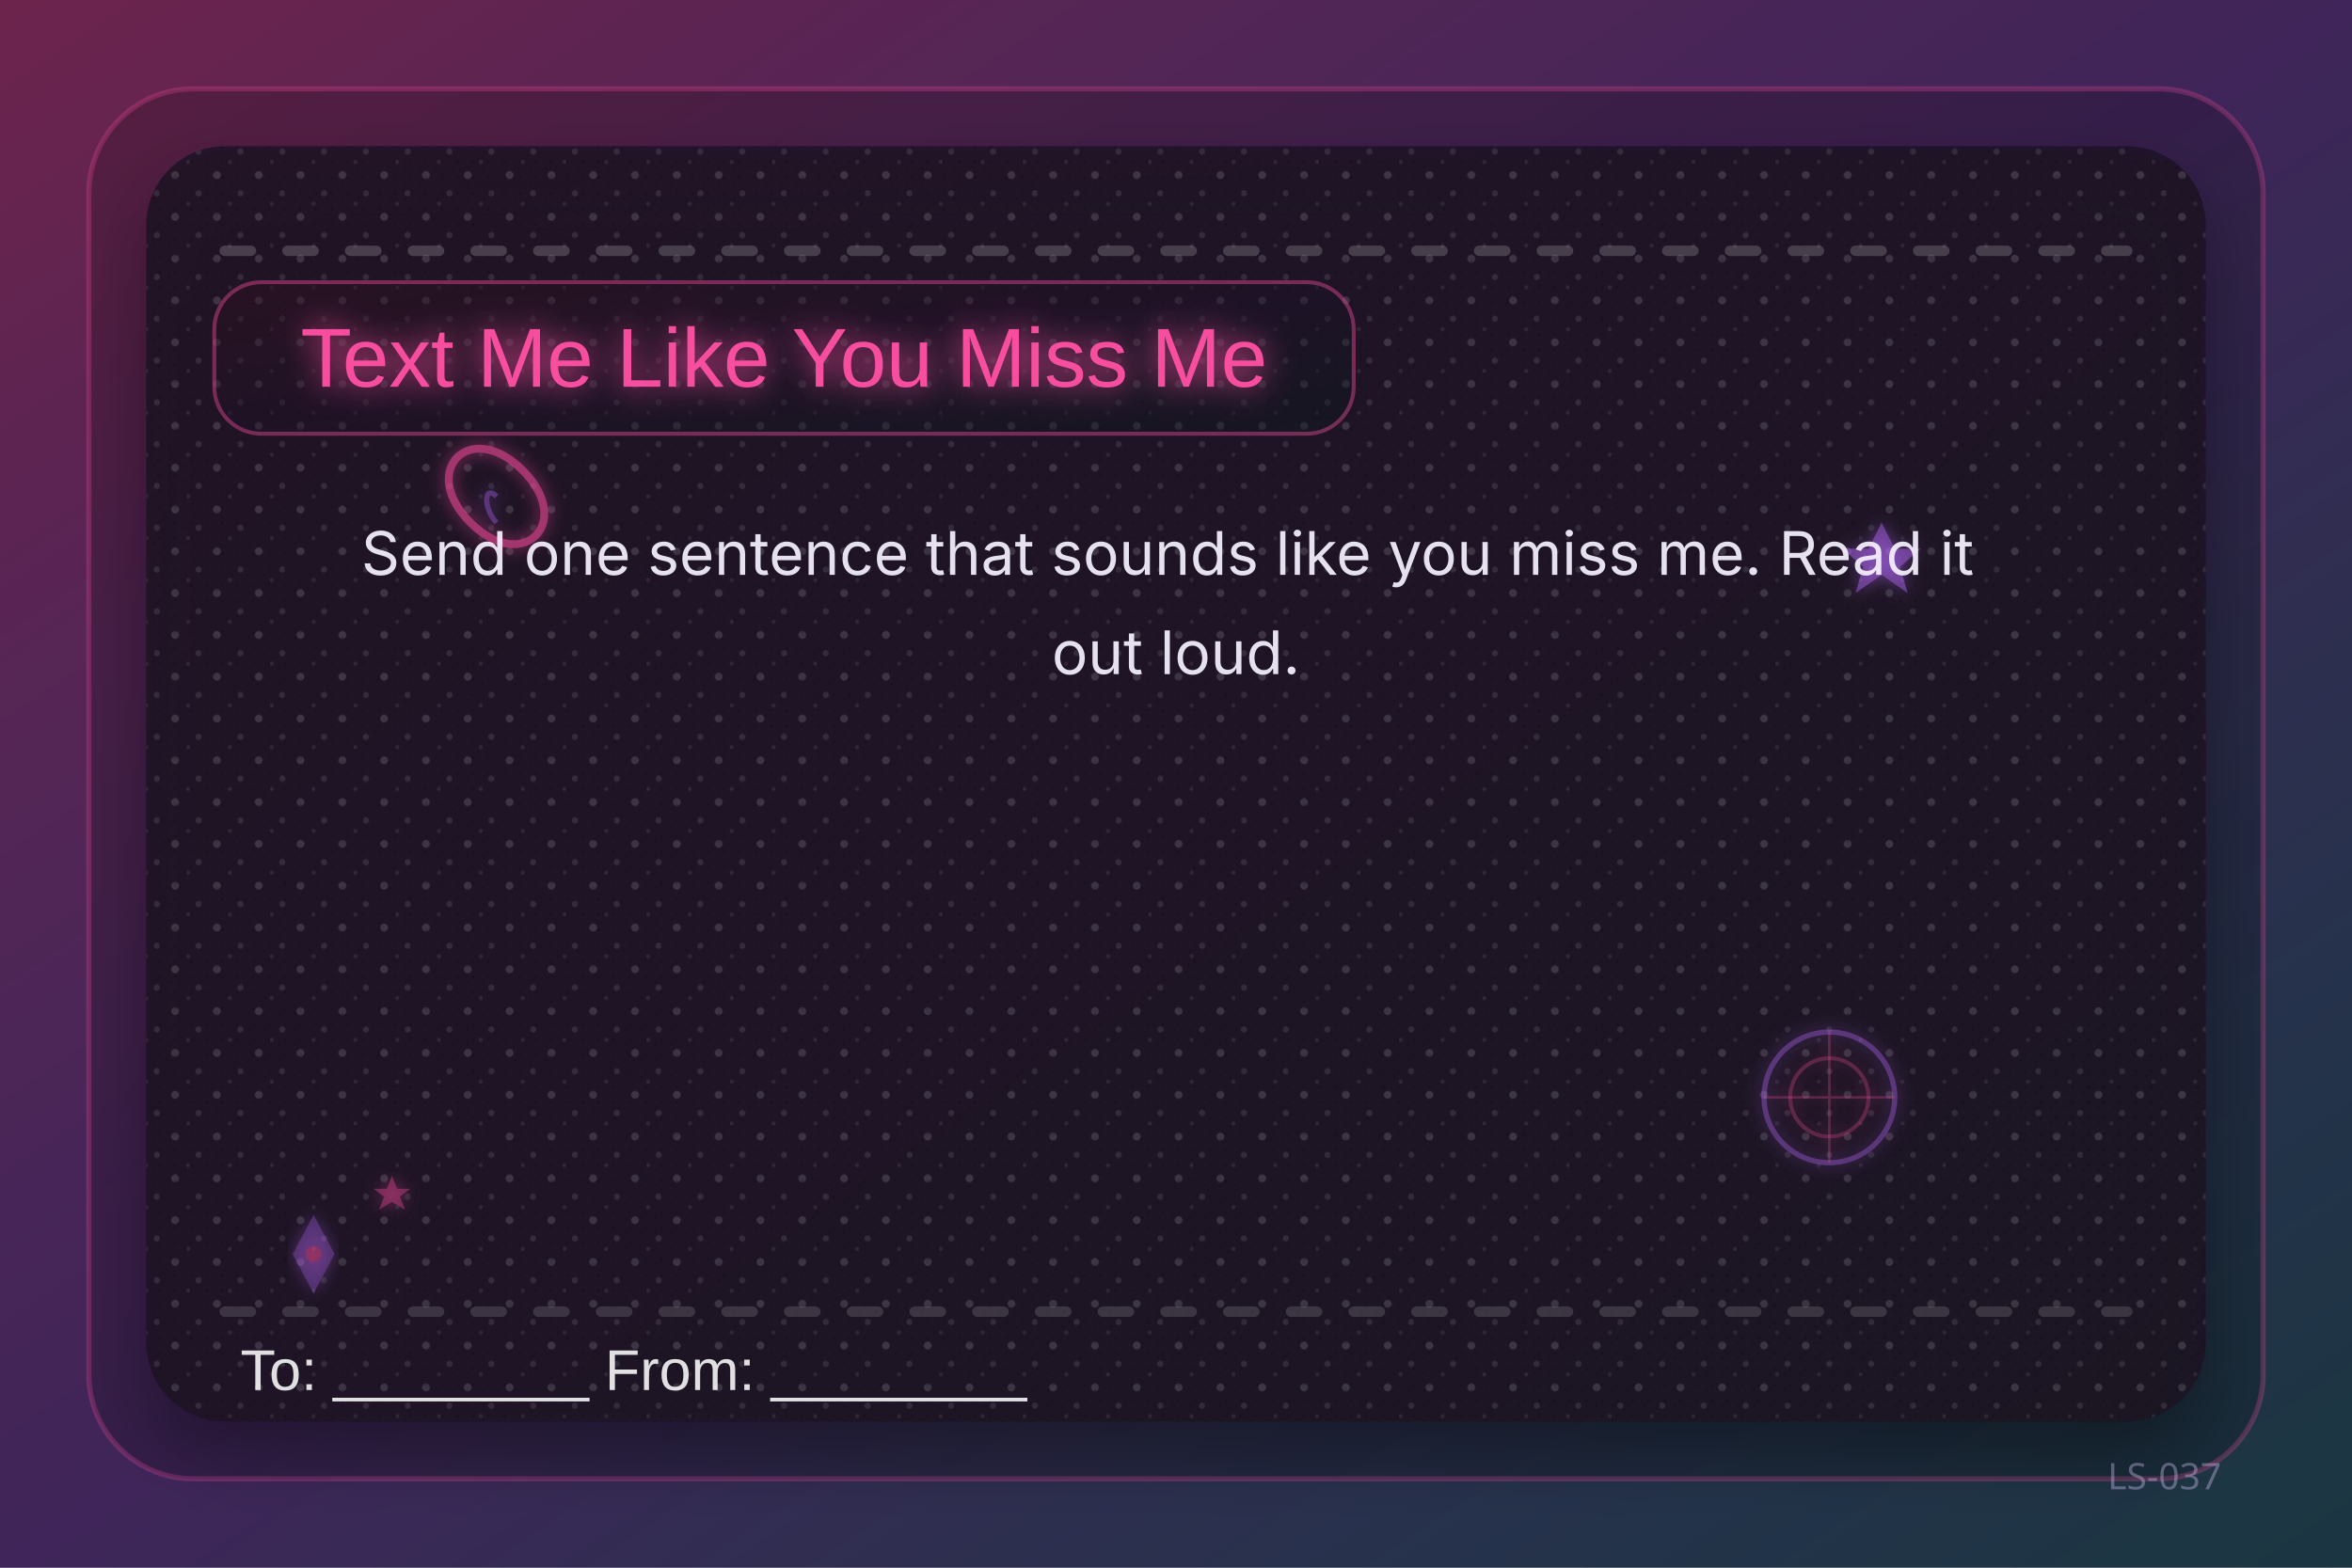
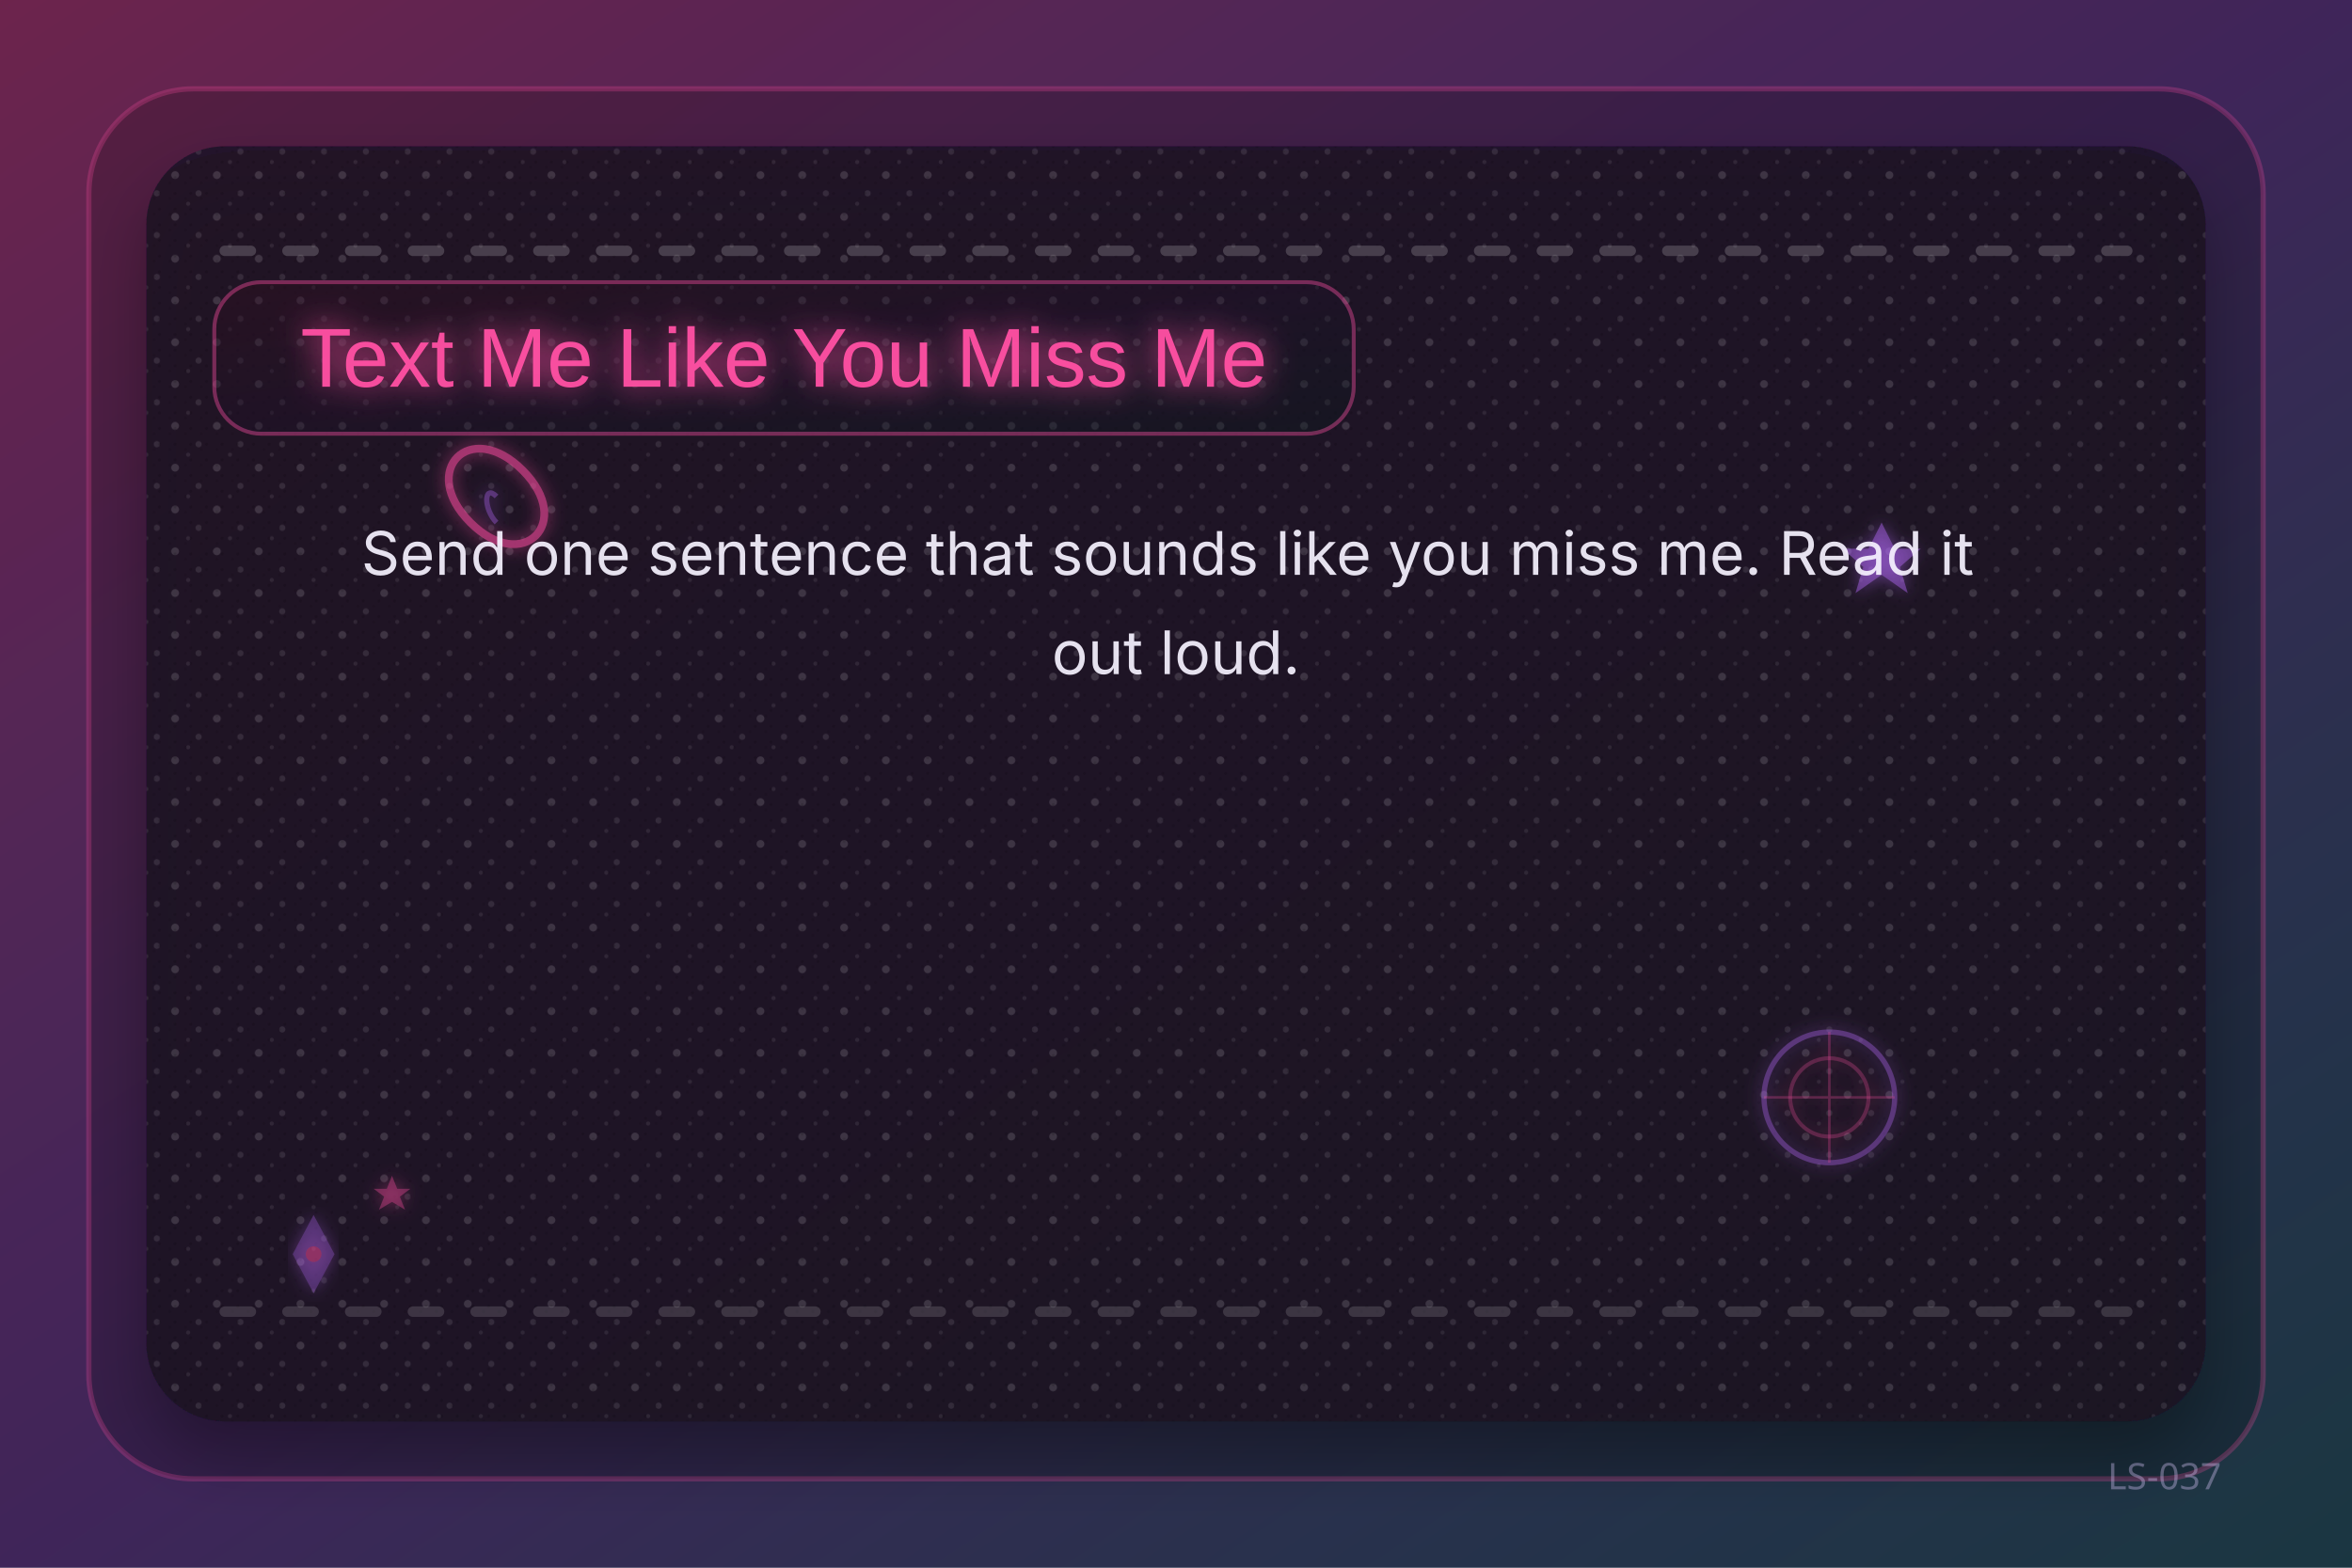
<svg xmlns="http://www.w3.org/2000/svg" viewBox="0 0 900 600">
  <defs>
    <linearGradient id="grad-LS-037" x1="0" y1="0" x2="1" y2="1">
      <stop offset="0%" stop-color="#ff4fa3" stop-opacity="0.4" />
      <stop offset="50%" stop-color="#b86bff" stop-opacity="0.3" />
      <stop offset="100%" stop-color="#55f0ff" stop-opacity="0.2" />
    </linearGradient>
    <pattern id="dots-LS-037" width="16" height="16" patternUnits="userSpaceOnUse">
      <circle cx="3" cy="3" r="1.5" fill="rgba(255,255,255,.14)" />
      <circle cx="12" cy="10" r="1.2" fill="rgba(255,255,255,.10)" />
      <circle cx="8" cy="14" r="0.8" fill="rgba(255,255,255,.08)" />
    </pattern>
    <pattern id="grain-LS-037" width="6" height="6" patternUnits="userSpaceOnUse">
      <rect width="6" height="6" fill="rgba(255,255,255,.02)" />
      <circle cx="1" cy="2" r="0.6" fill="rgba(0,0,0,.12)" />
      <circle cx="5" cy="4" r="0.6" fill="rgba(0,0,0,.10)" />
    </pattern>
    <filter id="shadow-LS-037" x="-40%" y="-40%" width="180%" height="180%">
      <feDropShadow dx="0" dy="14" stdDeviation="12" flood-opacity=".35" />
    </filter>
    <filter id="glow-LS-037" x="-60%" y="-60%" width="220%" height="220%">
      <feGaussianBlur stdDeviation="6" result="coloredBlur" />
      <feMerge>
        <feMergeNode in="coloredBlur" />
        <feMergeNode in="SourceGraphic" />
      </feMerge>
    </filter>
    <filter id="softGlow-LS-037">
      <feGaussianBlur stdDeviation="3" result="blur" />
      <feMerge>
        <feMergeNode in="blur" />
        <feMergeNode in="SourceGraphic" />
      </feMerge>
    </filter>
  </defs>
  <rect width="900" height="600" fill="#0b0712" />
  <rect width="900" height="600" fill="url(#grad-LS-037)" />
  <rect x="34" y="34" width="832" height="532" rx="40" fill="rgba(0,0,0,.18)" stroke="rgba(255,79,163,.25)" stroke-width="2" />
  <rect x="56" y="56" width="788" height="488" rx="30" fill="rgba(20,10,34,.85)" filter="url(#shadow-LS-037)" />
  <rect x="56" y="56" width="788" height="488" rx="30" fill="url(#dots-LS-037)" />
  <rect x="56" y="56" width="788" height="488" rx="30" fill="url(#grain-LS-037)" />
  <path d="M86 96h728" stroke="rgba(255,255,255,.18)" stroke-width="4" stroke-linecap="round" stroke-dasharray="10 14" />
  <path d="M86 502h728" stroke="rgba(255,255,255,.14)" stroke-width="4" stroke-linecap="round" stroke-dasharray="10 14" />
  <g opacity=".85" filter="url(#softGlow-LS-037)">
    <path d="M 200 180 C 180 160, 160 180, 180 200 C 200 220, 220 200, 200 180 Z" fill="none" stroke="#ff4fa3" stroke-width="3" opacity="0.6" />
    <path d="M 190 190 C 185 185, 185 195, 190 200" fill="none" stroke="#b86bff" stroke-width="2" opacity="0.4" />
    <path d="M 720 200 L 725 210 L 735 210 L 727 217 L 730 227 L 720 220 L 710 227 L 713 217 L 705 210 L 715 210 Z" fill="#b86bff" opacity="0.5" />
    <path d="M 150 450 L 152 455 L 157 455 L 153 458 L 155 463 L 150 460 L 145 463 L 147 458 L 143 455 L 148 455 Z" fill="#ff4fa3" opacity="0.4" />
    <circle cx="700" cy="420" r="25" fill="none" stroke="#b86bff" stroke-width="2" opacity="0.4" />
    <circle cx="700" cy="420" r="15" fill="none" stroke="#ff4fa3" stroke-width="1.5" opacity="0.3" />
    <path d="M 700 395 L 700 445 M 675 420 L 725 420" stroke="#ff4fa3" stroke-width="1" opacity="0.3" />
  </g>
  <rect x="82" y="108" width="436" height="58" rx="18" fill="rgba(0,0,0,.35)" stroke="rgba(255,79,163,.4)" stroke-width="1.5" />
  <rect x="82" y="108" width="436" height="58" rx="18" fill="url(#grad-LS-037)" opacity="0.2" />
  <text x="300" y="148" font-family="Arial Black, Arial, sans-serif" font-size="32" fill="rgba(255,79,163,.95)" text-anchor="middle" filter="url(#glow-LS-037)">Text Me Like You Miss Me</text>
  <text x="450" y="220" font-family="system-ui, -apple-system, sans-serif" font-size="23" fill="rgba(246,242,255,.92)" text-anchor="middle">
    <tspan x="450" dy="0">Send one sentence that sounds like you miss me. Read it</tspan>
    <tspan x="450" dy="38">out loud.</tspan>
  </text>
  <g transform="translate(120 480)" opacity="0.5" filter="url(#softGlow-LS-037)">
    <path d="M 0 -15 L 8 0 L 0 15 L -8 0 Z" fill="#b86bff" opacity="0.6" />
    <circle cx="0" cy="0" r="3" fill="#ff4fa3" />
  </g>
  <text x="850" y="570" font-family="system-ui, sans-serif" font-size="14" fill="#c8b9e8" opacity="0.4" text-anchor="end">LS-037</text>
-   <text x="92" y="532" font-family="Arial, sans-serif" font-size="22" fill="rgba(255,255,255,.86)">To: ________   From: ________</text>
</svg>
